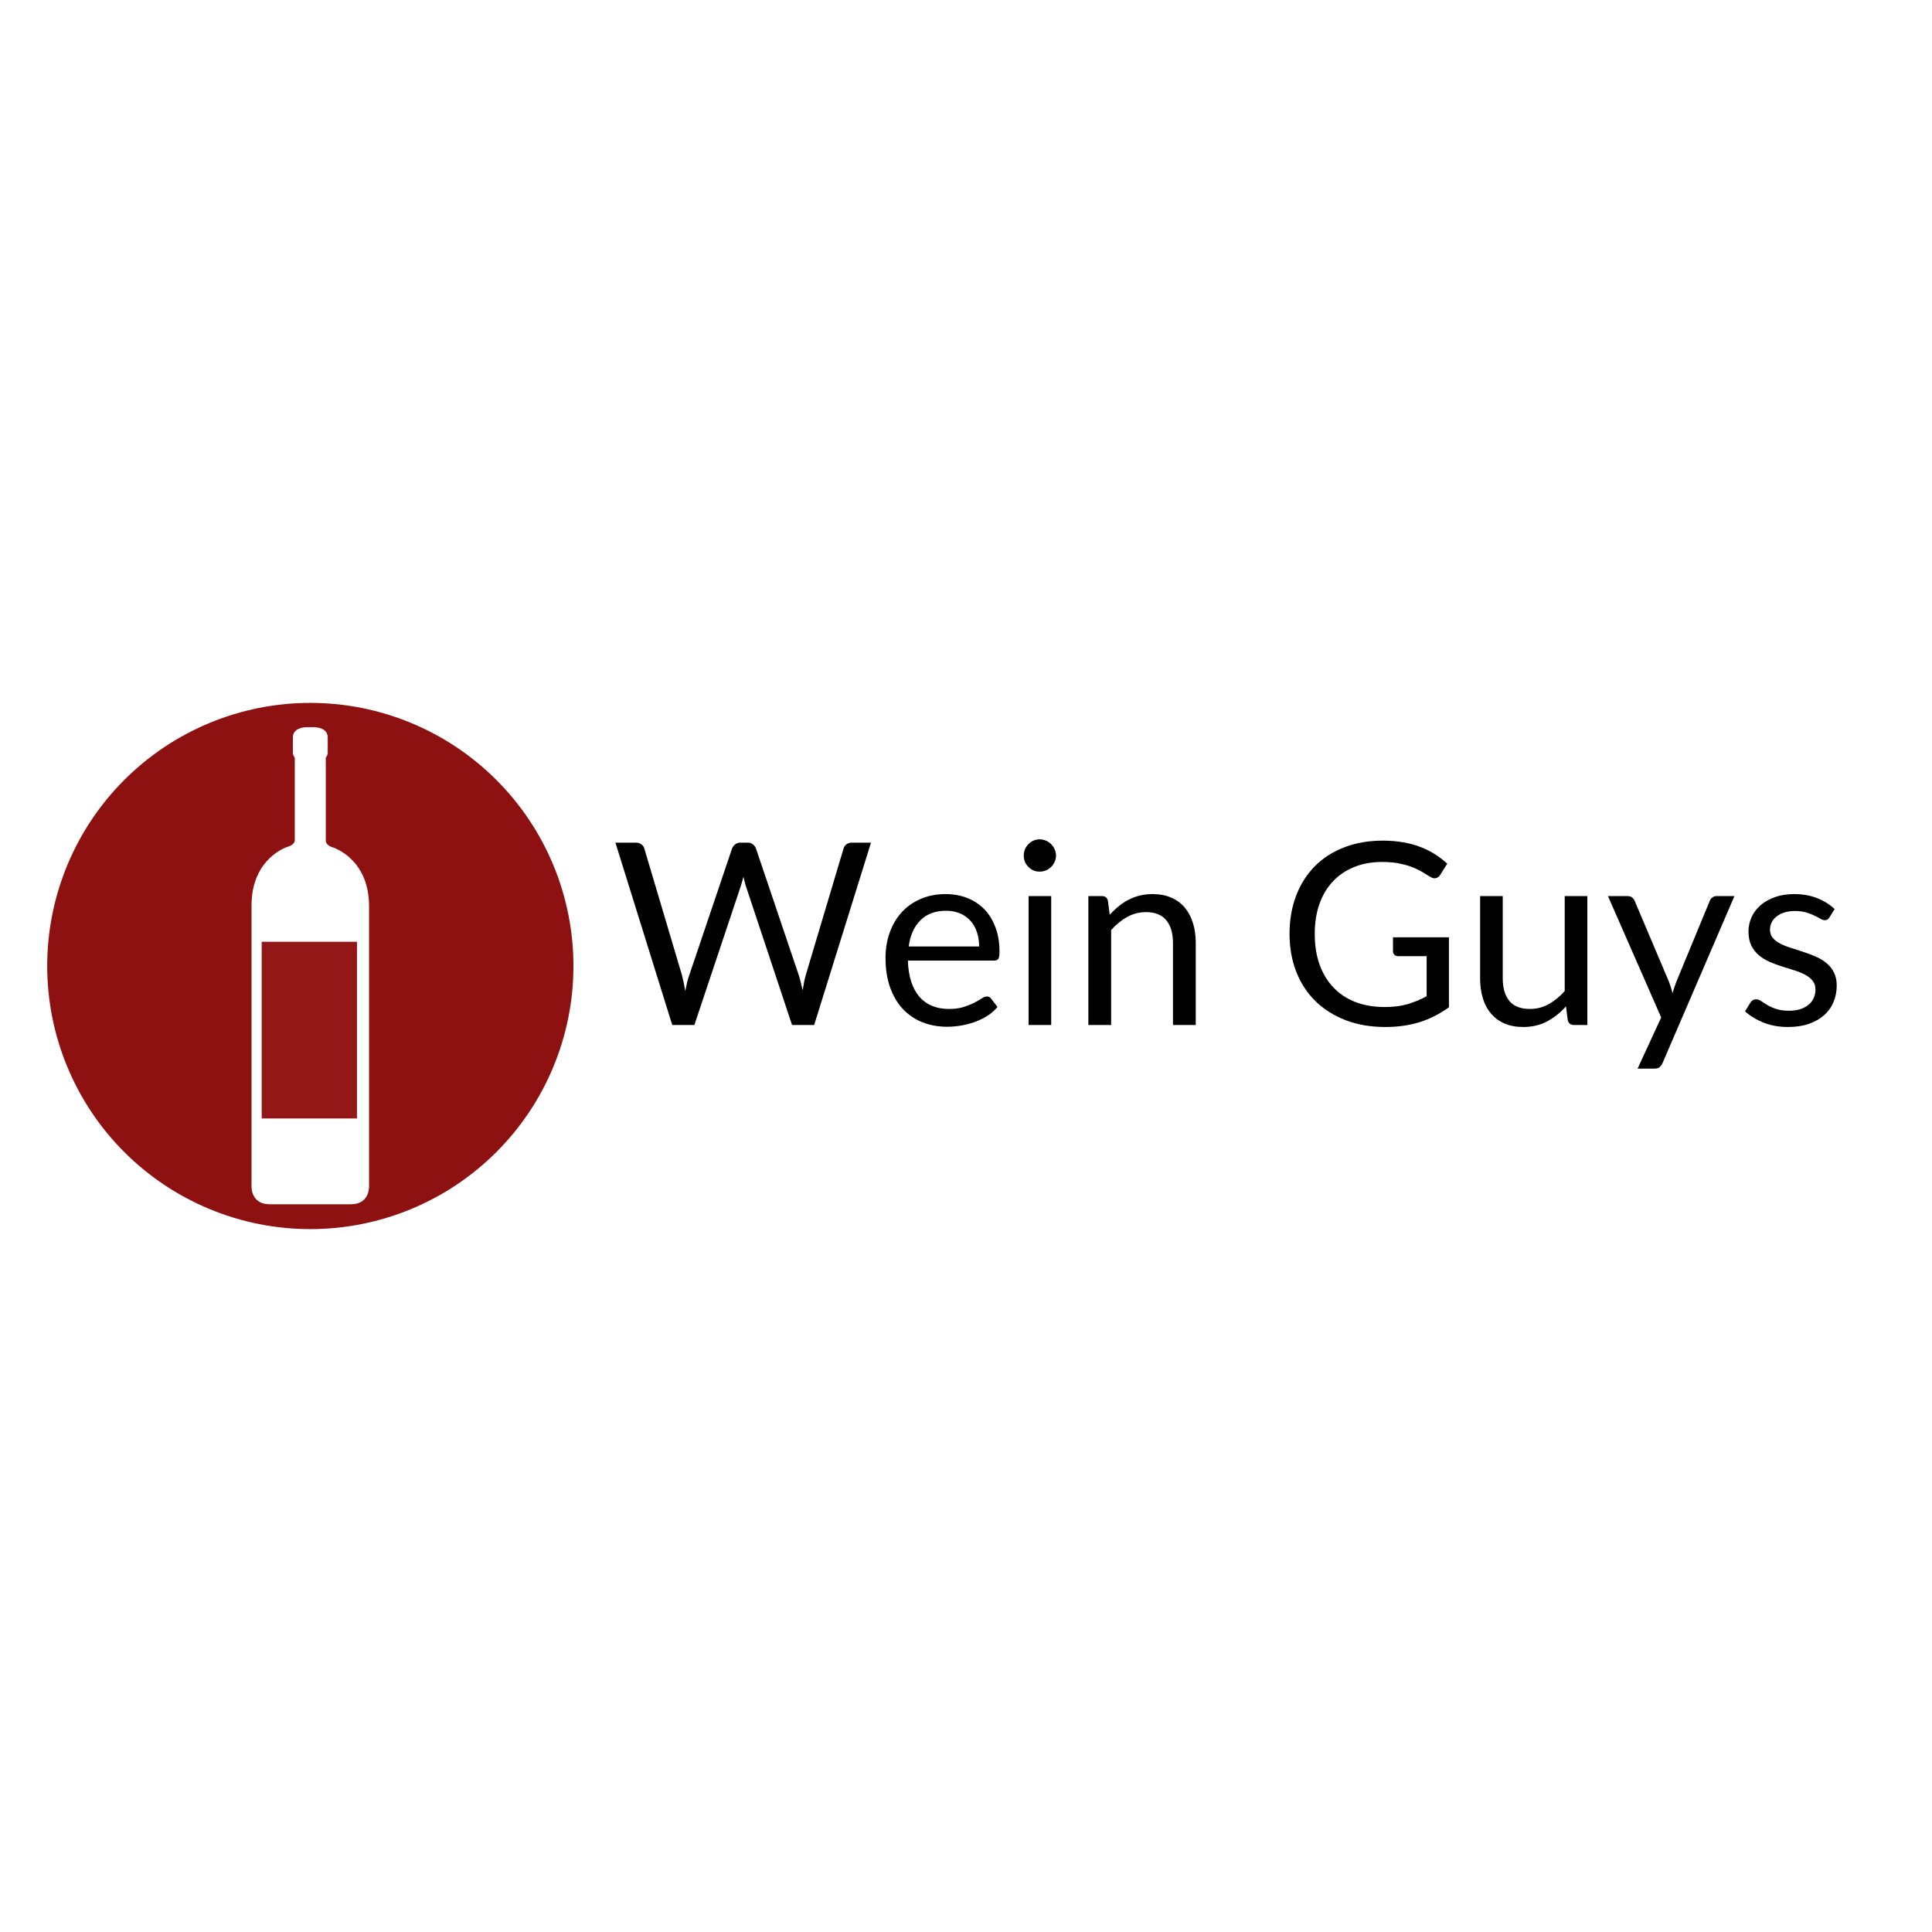
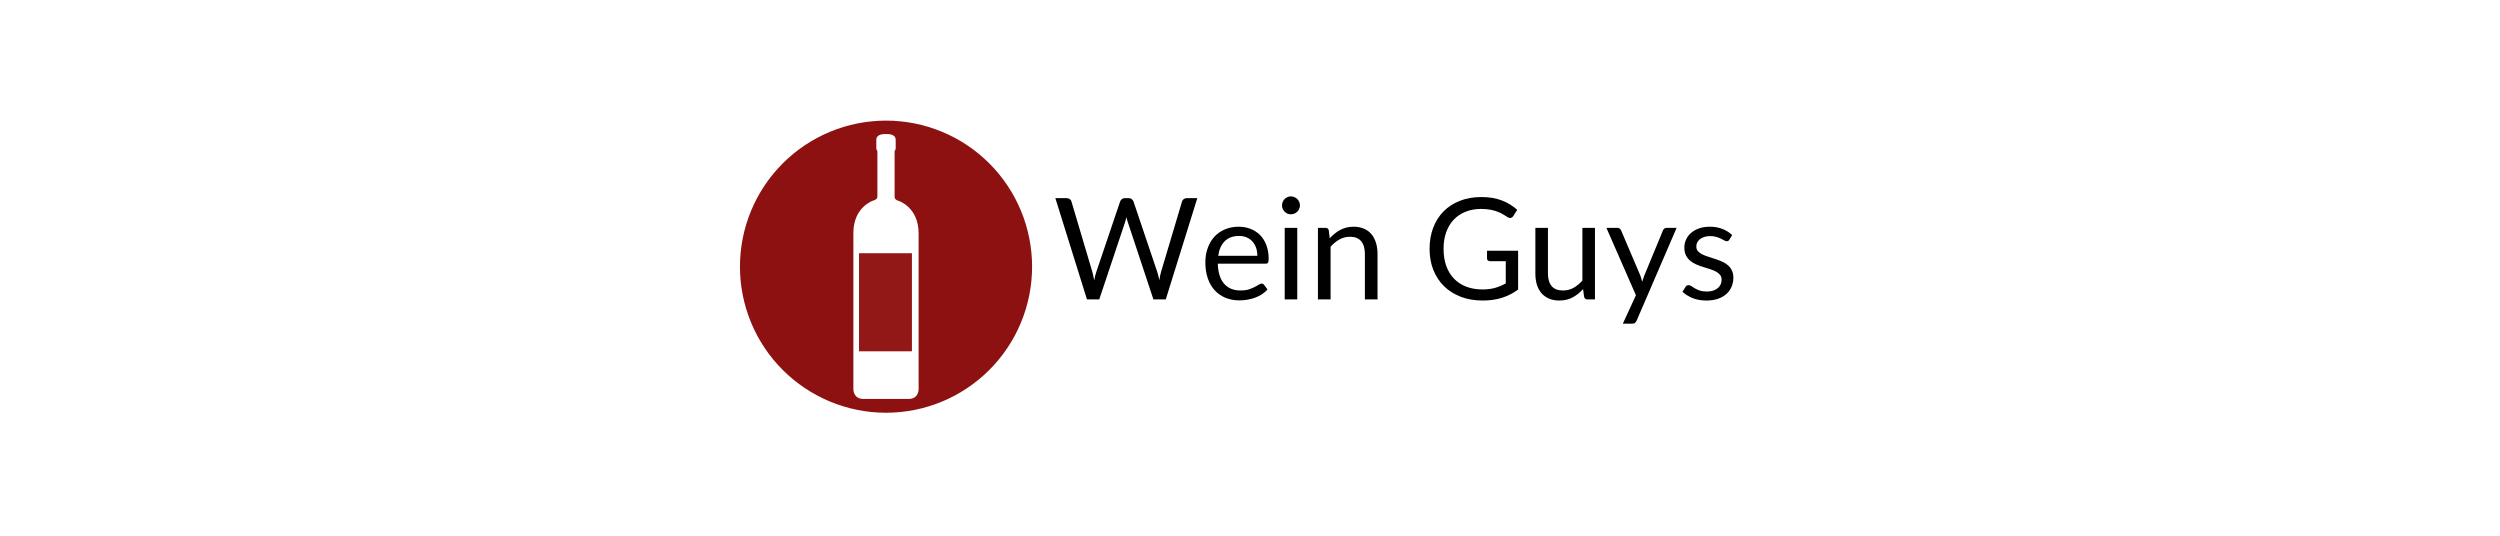
- <svg xmlns="http://www.w3.org/2000/svg" xmlns:xlink="http://www.w3.org/1999/xlink" width="375pt" height="375pt" viewBox="0 0 375 375" version="1.2">
+ <svg xmlns="http://www.w3.org/2000/svg" xmlns:xlink="http://www.w3.org/1999/xlink" width="525pt" height="112.5pt" viewBox="0 0 525 112.5" version="1.2">
  <defs>
    <g>
      <symbol overflow="visible" id="glyph0-0">
-         <path style="stroke:none;" d="M 6.172 -28.172 C 6.586 -28.535 7.031 -28.875 7.5 -29.188 C 7.969 -29.5 8.477 -29.773 9.031 -30.016 C 9.594 -30.254 10.195 -30.441 10.844 -30.578 C 11.5 -30.723 12.207 -30.797 12.969 -30.797 C 14 -30.797 14.938 -30.648 15.781 -30.359 C 16.633 -30.078 17.363 -29.672 17.969 -29.141 C 18.57 -28.609 19.039 -27.969 19.375 -27.219 C 19.707 -26.477 19.875 -25.645 19.875 -24.719 C 19.875 -23.812 19.75 -23.031 19.5 -22.375 C 19.258 -21.719 18.953 -21.145 18.578 -20.656 C 18.211 -20.164 17.805 -19.742 17.359 -19.391 C 16.91 -19.047 16.488 -18.711 16.094 -18.391 C 15.707 -18.078 15.367 -17.77 15.078 -17.469 C 14.785 -17.164 14.609 -16.828 14.547 -16.453 L 14.125 -13.859 L 11.109 -13.859 L 10.812 -16.75 C 10.75 -17.301 10.82 -17.785 11.031 -18.203 C 11.25 -18.629 11.539 -19.02 11.906 -19.375 C 12.281 -19.727 12.691 -20.066 13.141 -20.391 C 13.598 -20.723 14.023 -21.078 14.422 -21.453 C 14.816 -21.836 15.145 -22.266 15.406 -22.734 C 15.676 -23.211 15.812 -23.785 15.812 -24.453 C 15.812 -25.285 15.508 -25.945 14.906 -26.438 C 14.301 -26.938 13.531 -27.188 12.594 -27.188 C 11.914 -27.188 11.348 -27.113 10.891 -26.969 C 10.43 -26.82 10.035 -26.656 9.703 -26.469 C 9.379 -26.289 9.098 -26.125 8.859 -25.969 C 8.629 -25.82 8.426 -25.75 8.25 -25.75 C 7.832 -25.75 7.523 -25.93 7.328 -26.297 Z M 9.781 -7.219 C 9.781 -7.988 10.035 -8.633 10.547 -9.156 C 11.055 -9.688 11.707 -9.953 12.5 -9.953 C 12.863 -9.953 13.207 -9.879 13.531 -9.734 C 13.863 -9.598 14.148 -9.406 14.391 -9.156 C 14.629 -8.914 14.816 -8.625 14.953 -8.281 C 15.086 -7.945 15.156 -7.594 15.156 -7.219 C 15.156 -6.832 15.086 -6.473 14.953 -6.141 C 14.816 -5.816 14.629 -5.531 14.391 -5.281 C 14.148 -5.039 13.863 -4.848 13.531 -4.703 C 13.207 -4.566 12.863 -4.5 12.5 -4.5 C 11.707 -4.5 11.055 -4.754 10.547 -5.266 C 10.035 -5.785 9.781 -6.438 9.781 -7.219 Z M 1.109 -35.391 L 25.172 -35.391 L 25.172 0 L 1.109 0 Z M 2.344 -1.328 L 23.75 -1.328 L 23.75 -34.031 L 2.344 -34.031 Z M 2.344 -1.328 " />
+         <path style="stroke:none;" d="M 3.703 -16.922 C 3.953 -17.141 4.219 -17.344 4.5 -17.531 C 4.781 -17.719 5.086 -17.883 5.422 -18.031 C 5.766 -18.176 6.129 -18.289 6.516 -18.375 C 6.91 -18.457 7.332 -18.5 7.781 -18.5 C 8.406 -18.5 8.973 -18.41 9.484 -18.234 C 9.992 -18.066 10.426 -17.82 10.781 -17.5 C 11.145 -17.188 11.426 -16.805 11.625 -16.359 C 11.832 -15.91 11.938 -15.406 11.938 -14.844 C 11.938 -14.301 11.863 -13.832 11.719 -13.438 C 11.57 -13.039 11.383 -12.695 11.156 -12.406 C 10.938 -12.113 10.691 -11.859 10.422 -11.641 C 10.16 -11.43 9.91 -11.234 9.672 -11.047 C 9.43 -10.859 9.223 -10.672 9.047 -10.484 C 8.879 -10.305 8.773 -10.102 8.734 -9.875 L 8.484 -8.328 L 6.672 -8.328 L 6.5 -10.062 C 6.457 -10.395 6.5 -10.688 6.625 -10.938 C 6.758 -11.188 6.938 -11.414 7.156 -11.625 C 7.375 -11.844 7.617 -12.051 7.891 -12.25 C 8.172 -12.445 8.426 -12.66 8.656 -12.891 C 8.895 -13.117 9.094 -13.375 9.25 -13.656 C 9.414 -13.945 9.5 -14.289 9.5 -14.688 C 9.5 -15.188 9.316 -15.582 8.953 -15.875 C 8.586 -16.176 8.125 -16.328 7.562 -16.328 C 7.156 -16.328 6.812 -16.281 6.531 -16.188 C 6.258 -16.102 6.023 -16.004 5.828 -15.891 C 5.629 -15.785 5.461 -15.688 5.328 -15.594 C 5.191 -15.508 5.066 -15.469 4.953 -15.469 C 4.703 -15.469 4.52 -15.578 4.406 -15.797 Z M 5.875 -4.328 C 5.875 -4.797 6.023 -5.188 6.328 -5.5 C 6.641 -5.82 7.031 -5.984 7.5 -5.984 C 7.719 -5.984 7.926 -5.941 8.125 -5.859 C 8.32 -5.773 8.492 -5.656 8.641 -5.5 C 8.785 -5.352 8.898 -5.176 8.984 -4.969 C 9.066 -4.77 9.109 -4.555 9.109 -4.328 C 9.109 -4.098 9.066 -3.883 8.984 -3.688 C 8.898 -3.488 8.785 -3.316 8.641 -3.172 C 8.492 -3.023 8.32 -2.91 8.125 -2.828 C 7.926 -2.742 7.719 -2.703 7.5 -2.703 C 7.031 -2.703 6.641 -2.859 6.328 -3.172 C 6.023 -3.484 5.875 -3.867 5.875 -4.328 Z M 0.672 -21.266 L 15.125 -21.266 L 15.125 0 L 0.672 0 Z M 1.406 -0.797 L 14.266 -0.797 L 14.266 -20.438 L 1.406 -20.438 Z M 1.406 -0.797 " />
      </symbol>
      <symbol overflow="visible" id="glyph0-1">
-         <path style="stroke:none;" d="M 50.375 -35.391 L 39.344 0 L 35.047 0 L 26.078 -26.984 C 25.992 -27.254 25.914 -27.535 25.844 -27.828 C 25.77 -28.129 25.691 -28.441 25.609 -28.766 C 25.523 -28.441 25.441 -28.129 25.359 -27.828 C 25.273 -27.535 25.191 -27.254 25.109 -26.984 L 16.094 0 L 11.797 0 L 0.766 -35.391 L 4.734 -35.391 C 5.172 -35.391 5.531 -35.281 5.812 -35.062 C 6.102 -34.852 6.289 -34.582 6.375 -34.25 L 13.688 -9.656 C 13.801 -9.207 13.91 -8.727 14.016 -8.219 C 14.117 -7.707 14.223 -7.164 14.328 -6.594 C 14.441 -7.164 14.555 -7.711 14.672 -8.234 C 14.797 -8.754 14.938 -9.227 15.094 -9.656 L 23.406 -34.25 C 23.508 -34.531 23.703 -34.789 23.984 -35.031 C 24.273 -35.27 24.629 -35.391 25.047 -35.391 L 26.422 -35.391 C 26.848 -35.391 27.191 -35.281 27.453 -35.062 C 27.723 -34.852 27.922 -34.582 28.047 -34.25 L 36.359 -9.656 C 36.504 -9.227 36.633 -8.766 36.75 -8.266 C 36.875 -7.773 36.992 -7.258 37.109 -6.719 C 37.191 -7.258 37.281 -7.773 37.375 -8.266 C 37.477 -8.766 37.586 -9.227 37.703 -9.656 L 45.047 -34.25 C 45.129 -34.551 45.312 -34.816 45.594 -35.047 C 45.883 -35.273 46.238 -35.391 46.656 -35.391 Z M 50.375 -35.391 " />
+         <path style="stroke:none;" d="M 30.266 -21.266 L 23.641 0 L 21.047 0 L 15.672 -16.219 C 15.617 -16.375 15.566 -16.539 15.516 -16.719 C 15.473 -16.895 15.43 -17.082 15.391 -17.281 C 15.336 -17.082 15.285 -16.895 15.234 -16.719 C 15.18 -16.539 15.133 -16.375 15.094 -16.219 L 9.672 0 L 7.094 0 L 0.453 -21.266 L 2.844 -21.266 C 3.102 -21.266 3.316 -21.195 3.484 -21.062 C 3.66 -20.938 3.773 -20.773 3.828 -20.578 L 8.219 -5.797 C 8.289 -5.535 8.359 -5.25 8.422 -4.938 C 8.484 -4.633 8.547 -4.312 8.609 -3.969 C 8.672 -4.312 8.738 -4.641 8.812 -4.953 C 8.895 -5.266 8.977 -5.547 9.062 -5.797 L 14.062 -20.578 C 14.125 -20.742 14.238 -20.898 14.406 -21.047 C 14.582 -21.191 14.797 -21.266 15.047 -21.266 L 15.875 -21.266 C 16.133 -21.266 16.344 -21.195 16.5 -21.062 C 16.656 -20.938 16.773 -20.773 16.859 -20.578 L 21.844 -5.797 C 21.926 -5.547 22.004 -5.27 22.078 -4.969 C 22.148 -4.676 22.223 -4.363 22.297 -4.031 C 22.348 -4.363 22.398 -4.676 22.453 -4.969 C 22.516 -5.27 22.582 -5.547 22.656 -5.797 L 27.062 -20.578 C 27.113 -20.754 27.223 -20.91 27.391 -21.047 C 27.566 -21.191 27.781 -21.266 28.031 -21.266 Z M 30.266 -21.266 " />
      </symbol>
      <symbol overflow="visible" id="glyph0-2">
-         <path style="stroke:none;" d="M 20.219 -15.234 C 20.219 -16.254 20.07 -17.188 19.781 -18.031 C 19.5 -18.883 19.082 -19.617 18.531 -20.234 C 17.977 -20.848 17.305 -21.32 16.516 -21.656 C 15.723 -22 14.828 -22.172 13.828 -22.172 C 11.723 -22.172 10.055 -21.555 8.828 -20.328 C 7.598 -19.109 6.836 -17.41 6.547 -15.234 Z M 23.781 -3.5 C 23.238 -2.844 22.586 -2.27 21.828 -1.781 C 21.066 -1.301 20.254 -0.906 19.391 -0.594 C 18.535 -0.281 17.645 -0.047 16.719 0.109 C 15.789 0.266 14.879 0.344 13.984 0.344 C 12.254 0.344 10.66 0.051 9.203 -0.531 C 7.742 -1.113 6.484 -1.969 5.422 -3.094 C 4.359 -4.227 3.531 -5.625 2.938 -7.281 C 2.344 -8.945 2.047 -10.859 2.047 -13.016 C 2.047 -14.754 2.312 -16.379 2.844 -17.891 C 3.383 -19.41 4.156 -20.727 5.156 -21.844 C 6.164 -22.957 7.395 -23.828 8.844 -24.453 C 10.289 -25.086 11.922 -25.406 13.734 -25.406 C 15.234 -25.406 16.617 -25.156 17.891 -24.656 C 19.172 -24.156 20.273 -23.43 21.203 -22.484 C 22.129 -21.535 22.852 -20.363 23.375 -18.969 C 23.906 -17.582 24.172 -16 24.172 -14.219 C 24.172 -13.531 24.098 -13.07 23.953 -12.844 C 23.805 -12.613 23.523 -12.5 23.109 -12.5 L 6.391 -12.5 C 6.441 -10.914 6.66 -9.539 7.047 -8.375 C 7.43 -7.207 7.969 -6.227 8.656 -5.438 C 9.352 -4.656 10.176 -4.07 11.125 -3.688 C 12.082 -3.301 13.156 -3.109 14.344 -3.109 C 15.445 -3.109 16.395 -3.234 17.188 -3.484 C 17.988 -3.742 18.676 -4.02 19.25 -4.312 C 19.832 -4.613 20.316 -4.891 20.703 -5.141 C 21.086 -5.398 21.422 -5.531 21.703 -5.531 C 22.066 -5.531 22.348 -5.391 22.547 -5.109 Z M 23.781 -3.5 " />
+         <path style="stroke:none;" d="M 12.156 -9.156 C 12.156 -9.77 12.066 -10.332 11.891 -10.844 C 11.711 -11.352 11.457 -11.789 11.125 -12.156 C 10.801 -12.531 10.398 -12.816 9.922 -13.016 C 9.453 -13.223 8.914 -13.328 8.312 -13.328 C 7.039 -13.328 6.035 -12.957 5.297 -12.219 C 4.566 -11.477 4.113 -10.457 3.938 -9.156 Z M 14.281 -2.109 C 13.957 -1.711 13.566 -1.367 13.109 -1.078 C 12.66 -0.785 12.176 -0.547 11.656 -0.359 C 11.133 -0.172 10.598 -0.031 10.047 0.062 C 9.492 0.156 8.941 0.203 8.391 0.203 C 7.359 0.203 6.406 0.031 5.531 -0.312 C 4.656 -0.664 3.895 -1.18 3.25 -1.859 C 2.613 -2.535 2.117 -3.375 1.766 -4.375 C 1.41 -5.375 1.234 -6.52 1.234 -7.812 C 1.234 -8.863 1.395 -9.844 1.719 -10.75 C 2.039 -11.664 2.5 -12.457 3.094 -13.125 C 3.695 -13.789 4.43 -14.312 5.297 -14.688 C 6.172 -15.07 7.156 -15.266 8.25 -15.266 C 9.145 -15.266 9.973 -15.113 10.734 -14.812 C 11.504 -14.508 12.172 -14.07 12.734 -13.5 C 13.297 -12.938 13.734 -12.234 14.047 -11.391 C 14.367 -10.555 14.531 -9.609 14.531 -8.547 C 14.531 -8.129 14.484 -7.848 14.391 -7.703 C 14.297 -7.566 14.129 -7.5 13.891 -7.5 L 3.844 -7.5 C 3.875 -6.551 4.004 -5.723 4.234 -5.016 C 4.461 -4.316 4.785 -3.734 5.203 -3.266 C 5.617 -2.797 6.113 -2.445 6.688 -2.219 C 7.258 -1.988 7.906 -1.875 8.625 -1.875 C 9.281 -1.875 9.848 -1.945 10.328 -2.094 C 10.805 -2.25 11.219 -2.414 11.562 -2.594 C 11.914 -2.77 12.207 -2.938 12.438 -3.094 C 12.664 -3.25 12.867 -3.328 13.047 -3.328 C 13.254 -3.328 13.422 -3.242 13.547 -3.078 Z M 14.281 -2.109 " />
      </symbol>
      <symbol overflow="visible" id="glyph0-3">
-         <path style="stroke:none;" d="M 8.125 -25.016 L 8.125 0 L 3.734 0 L 3.734 -25.016 Z M 9.062 -32.875 C 9.062 -32.445 8.973 -32.047 8.797 -31.672 C 8.629 -31.297 8.398 -30.961 8.109 -30.672 C 7.828 -30.391 7.488 -30.164 7.094 -30 C 6.707 -29.844 6.301 -29.766 5.875 -29.766 C 5.445 -29.766 5.047 -29.844 4.672 -30 C 4.305 -30.164 3.984 -30.391 3.703 -30.672 C 3.422 -30.961 3.195 -31.297 3.031 -31.672 C 2.875 -32.047 2.797 -32.445 2.797 -32.875 C 2.797 -33.301 2.875 -33.707 3.031 -34.094 C 3.195 -34.477 3.422 -34.812 3.703 -35.094 C 3.984 -35.383 4.305 -35.613 4.672 -35.781 C 5.047 -35.945 5.445 -36.031 5.875 -36.031 C 6.301 -36.031 6.707 -35.945 7.094 -35.781 C 7.488 -35.613 7.828 -35.383 8.109 -35.094 C 8.398 -34.812 8.629 -34.477 8.797 -34.094 C 8.973 -33.707 9.062 -33.301 9.062 -32.875 Z M 9.062 -32.875 " />
+         <path style="stroke:none;" d="M 4.875 -15.031 L 4.875 0 L 2.234 0 L 2.234 -15.031 Z M 5.438 -19.75 C 5.438 -19.488 5.383 -19.242 5.281 -19.016 C 5.188 -18.797 5.051 -18.598 4.875 -18.422 C 4.695 -18.254 4.492 -18.117 4.266 -18.016 C 4.035 -17.922 3.789 -17.875 3.531 -17.875 C 3.27 -17.875 3.031 -17.922 2.812 -18.016 C 2.594 -18.117 2.395 -18.254 2.219 -18.422 C 2.051 -18.598 1.914 -18.797 1.812 -19.016 C 1.719 -19.242 1.672 -19.488 1.672 -19.75 C 1.672 -20 1.719 -20.238 1.812 -20.469 C 1.914 -20.707 2.051 -20.91 2.219 -21.078 C 2.395 -21.254 2.594 -21.391 2.812 -21.484 C 3.031 -21.586 3.27 -21.641 3.531 -21.641 C 3.789 -21.641 4.035 -21.586 4.266 -21.484 C 4.492 -21.391 4.695 -21.254 4.875 -21.078 C 5.051 -20.91 5.188 -20.707 5.281 -20.469 C 5.383 -20.238 5.438 -20 5.438 -19.75 Z M 5.438 -19.75 " />
      </symbol>
      <symbol overflow="visible" id="glyph0-4">
-         <path style="stroke:none;" d="M 7.625 -21.391 C 8.176 -21.992 8.754 -22.539 9.359 -23.031 C 9.961 -23.531 10.609 -23.957 11.297 -24.312 C 11.984 -24.664 12.707 -24.938 13.469 -25.125 C 14.238 -25.312 15.066 -25.406 15.953 -25.406 C 17.316 -25.406 18.52 -25.176 19.562 -24.719 C 20.613 -24.27 21.488 -23.629 22.188 -22.797 C 22.883 -21.973 23.414 -20.973 23.781 -19.797 C 24.145 -18.629 24.328 -17.336 24.328 -15.922 L 24.328 0 L 19.906 0 L 19.906 -15.922 C 19.906 -17.816 19.473 -19.285 18.609 -20.328 C 17.742 -21.379 16.43 -21.906 14.672 -21.906 C 13.367 -21.906 12.148 -21.594 11.016 -20.969 C 9.891 -20.344 8.852 -19.492 7.906 -18.422 L 7.906 0 L 3.484 0 L 3.484 -25.016 L 6.125 -25.016 C 6.75 -25.016 7.133 -24.711 7.281 -24.109 Z M 7.625 -21.391 " />
+         <path style="stroke:none;" d="M 4.578 -12.844 C 4.91 -13.207 5.258 -13.535 5.625 -13.828 C 5.988 -14.129 6.375 -14.383 6.781 -14.594 C 7.195 -14.812 7.633 -14.977 8.094 -15.094 C 8.551 -15.207 9.047 -15.266 9.578 -15.266 C 10.398 -15.266 11.125 -15.129 11.75 -14.859 C 12.383 -14.586 12.91 -14.203 13.328 -13.703 C 13.742 -13.203 14.062 -12.598 14.281 -11.891 C 14.5 -11.191 14.609 -10.414 14.609 -9.562 L 14.609 0 L 11.953 0 L 11.953 -9.562 C 11.953 -10.707 11.691 -11.594 11.172 -12.219 C 10.66 -12.844 9.875 -13.156 8.812 -13.156 C 8.031 -13.156 7.301 -12.969 6.625 -12.594 C 5.945 -12.219 5.32 -11.707 4.75 -11.062 L 4.75 0 L 2.094 0 L 2.094 -15.031 L 3.672 -15.031 C 4.055 -15.031 4.289 -14.848 4.375 -14.484 Z M 4.578 -12.844 " />
      </symbol>
      <symbol overflow="visible" id="glyph0-5">
        <path style="stroke:none;" d="" />
      </symbol>
      <symbol overflow="visible" id="glyph0-6">
-         <path style="stroke:none;" d="M 33.266 -17.016 L 33.266 -3.438 C 31.484 -2.145 29.582 -1.18 27.562 -0.547 C 25.551 0.078 23.344 0.391 20.938 0.391 C 18.094 0.391 15.523 -0.047 13.234 -0.922 C 10.941 -1.805 8.984 -3.039 7.359 -4.625 C 5.742 -6.219 4.5 -8.125 3.625 -10.344 C 2.758 -12.57 2.328 -15.02 2.328 -17.688 C 2.328 -20.383 2.75 -22.844 3.594 -25.062 C 4.438 -27.289 5.641 -29.195 7.203 -30.781 C 8.773 -32.375 10.68 -33.602 12.922 -34.469 C 15.16 -35.344 17.66 -35.781 20.422 -35.781 C 21.816 -35.781 23.113 -35.676 24.312 -35.469 C 25.52 -35.27 26.633 -34.973 27.656 -34.578 C 28.676 -34.191 29.625 -33.723 30.5 -33.172 C 31.375 -32.617 32.188 -32 32.938 -31.312 L 31.578 -29.141 C 31.367 -28.805 31.094 -28.594 30.75 -28.5 C 30.414 -28.414 30.047 -28.5 29.641 -28.75 C 29.242 -28.977 28.789 -29.254 28.281 -29.578 C 27.77 -29.91 27.145 -30.227 26.406 -30.531 C 25.676 -30.844 24.812 -31.102 23.812 -31.312 C 22.82 -31.531 21.645 -31.641 20.281 -31.641 C 18.281 -31.641 16.473 -31.312 14.859 -30.656 C 13.254 -30.008 11.879 -29.078 10.734 -27.859 C 9.598 -26.648 8.727 -25.188 8.125 -23.469 C 7.52 -21.75 7.219 -19.82 7.219 -17.688 C 7.219 -15.457 7.531 -13.469 8.156 -11.719 C 8.789 -9.969 9.695 -8.477 10.875 -7.25 C 12.051 -6.02 13.477 -5.082 15.156 -4.438 C 16.844 -3.801 18.727 -3.484 20.812 -3.484 C 22.457 -3.484 23.914 -3.664 25.188 -4.031 C 26.469 -4.406 27.719 -4.922 28.938 -5.578 L 28.938 -13.359 L 23.438 -13.359 C 23.125 -13.359 22.875 -13.445 22.688 -13.625 C 22.5 -13.812 22.406 -14.035 22.406 -14.297 L 22.406 -17.016 Z M 33.266 -17.016 " />
+         <path style="stroke:none;" d="M 19.984 -10.219 L 19.984 -2.062 C 18.91 -1.289 17.77 -0.711 16.562 -0.328 C 15.352 0.047 14.023 0.234 12.578 0.234 C 10.867 0.234 9.328 -0.023 7.953 -0.547 C 6.578 -1.078 5.398 -1.82 4.422 -2.781 C 3.453 -3.738 2.703 -4.883 2.172 -6.219 C 1.648 -7.551 1.391 -9.02 1.391 -10.625 C 1.391 -12.25 1.645 -13.727 2.156 -15.062 C 2.664 -16.395 3.391 -17.535 4.328 -18.484 C 5.266 -19.441 6.406 -20.18 7.75 -20.703 C 9.102 -21.234 10.609 -21.5 12.266 -21.5 C 13.109 -21.5 13.891 -21.438 14.609 -21.312 C 15.336 -21.188 16.004 -21.004 16.609 -20.766 C 17.223 -20.535 17.789 -20.254 18.312 -19.922 C 18.844 -19.598 19.336 -19.227 19.797 -18.812 L 18.969 -17.5 C 18.844 -17.301 18.676 -17.176 18.469 -17.125 C 18.27 -17.07 18.047 -17.117 17.797 -17.266 C 17.566 -17.41 17.297 -17.578 16.984 -17.766 C 16.68 -17.961 16.305 -18.156 15.859 -18.344 C 15.422 -18.531 14.898 -18.688 14.297 -18.812 C 13.703 -18.938 13 -19 12.188 -19 C 10.988 -19 9.906 -18.801 8.938 -18.406 C 7.969 -18.02 7.141 -17.461 6.453 -16.734 C 5.773 -16.016 5.25 -15.133 4.875 -14.094 C 4.508 -13.062 4.328 -11.906 4.328 -10.625 C 4.328 -9.289 4.516 -8.094 4.891 -7.031 C 5.273 -5.977 5.82 -5.082 6.531 -4.344 C 7.238 -3.613 8.098 -3.055 9.109 -2.672 C 10.117 -2.285 11.25 -2.094 12.5 -2.094 C 13.488 -2.094 14.367 -2.203 15.141 -2.422 C 15.91 -2.648 16.66 -2.961 17.391 -3.359 L 17.391 -8.031 L 14.078 -8.031 C 13.891 -8.031 13.738 -8.082 13.625 -8.188 C 13.508 -8.301 13.453 -8.438 13.453 -8.594 L 13.453 -10.219 Z M 19.984 -10.219 " />
      </symbol>
      <symbol overflow="visible" id="glyph0-7">
-         <path style="stroke:none;" d="M 24.047 -25.016 L 24.047 0 L 21.438 0 C 20.812 0 20.414 -0.301 20.25 -0.906 L 19.906 -3.609 C 18.82 -2.398 17.602 -1.43 16.25 -0.703 C 14.895 0.023 13.348 0.391 11.609 0.391 C 10.242 0.391 9.035 0.164 7.984 -0.281 C 6.941 -0.738 6.066 -1.379 5.359 -2.203 C 4.648 -3.023 4.117 -4.02 3.766 -5.188 C 3.41 -6.352 3.234 -7.645 3.234 -9.062 L 3.234 -25.016 L 7.625 -25.016 L 7.625 -9.062 C 7.625 -7.164 8.055 -5.695 8.922 -4.656 C 9.785 -3.625 11.109 -3.109 12.891 -3.109 C 14.191 -3.109 15.406 -3.414 16.531 -4.031 C 17.656 -4.656 18.695 -5.508 19.656 -6.594 L 19.656 -25.016 Z M 24.047 -25.016 " />
+         <path style="stroke:none;" d="M 14.453 -15.031 L 14.453 0 L 12.875 0 C 12.5 0 12.266 -0.18 12.172 -0.547 L 11.953 -2.172 C 11.305 -1.441 10.578 -0.859 9.766 -0.422 C 8.953 0.016 8.02 0.234 6.969 0.234 C 6.145 0.234 5.422 0.098 4.797 -0.172 C 4.172 -0.441 3.645 -0.82 3.219 -1.312 C 2.789 -1.812 2.469 -2.41 2.25 -3.109 C 2.039 -3.816 1.938 -4.594 1.938 -5.438 L 1.938 -15.031 L 4.578 -15.031 L 4.578 -5.438 C 4.578 -4.301 4.836 -3.422 5.359 -2.797 C 5.879 -2.18 6.676 -1.875 7.75 -1.875 C 8.531 -1.875 9.258 -2.055 9.938 -2.422 C 10.613 -2.797 11.238 -3.312 11.812 -3.969 L 11.812 -15.031 Z M 14.453 -15.031 " />
      </symbol>
      <symbol overflow="visible" id="glyph0-8">
-         <path style="stroke:none;" d="M 25.062 -25.016 L 11.109 7.391 C 10.961 7.711 10.773 7.973 10.547 8.172 C 10.328 8.367 9.988 8.469 9.531 8.469 L 6.266 8.469 L 10.844 -1.453 L 0.516 -25.016 L 4.328 -25.016 C 4.703 -25.016 5 -24.922 5.219 -24.734 C 5.445 -24.547 5.602 -24.336 5.688 -24.109 L 12.375 -8.344 C 12.633 -7.656 12.859 -6.93 13.047 -6.172 C 13.273 -6.941 13.52 -7.676 13.781 -8.375 L 20.281 -24.109 C 20.375 -24.367 20.539 -24.582 20.781 -24.75 C 21.02 -24.926 21.285 -25.016 21.578 -25.016 Z M 25.062 -25.016 " />
+         <path style="stroke:none;" d="M 15.062 -15.031 L 6.672 4.438 C 6.586 4.633 6.477 4.789 6.344 4.906 C 6.207 5.031 6.004 5.094 5.734 5.094 L 3.766 5.094 L 6.516 -0.875 L 0.312 -15.031 L 2.594 -15.031 C 2.82 -15.031 3.004 -14.973 3.141 -14.859 C 3.273 -14.742 3.363 -14.617 3.406 -14.484 L 7.438 -5.016 C 7.594 -4.598 7.723 -4.16 7.828 -3.703 C 7.973 -4.172 8.125 -4.613 8.281 -5.031 L 12.188 -14.484 C 12.238 -14.641 12.336 -14.77 12.484 -14.875 C 12.629 -14.977 12.789 -15.031 12.969 -15.031 Z M 15.062 -15.031 " />
      </symbol>
      <symbol overflow="visible" id="glyph0-9">
-         <path style="stroke:none;" d="M 18.047 -20.891 C 17.848 -20.523 17.547 -20.344 17.141 -20.344 C 16.891 -20.344 16.609 -20.43 16.297 -20.609 C 15.984 -20.797 15.598 -21 15.141 -21.219 C 14.691 -21.445 14.156 -21.656 13.531 -21.844 C 12.906 -22.031 12.164 -22.125 11.312 -22.125 C 10.57 -22.125 9.906 -22.031 9.312 -21.844 C 8.719 -21.656 8.207 -21.395 7.781 -21.062 C 7.363 -20.738 7.047 -20.359 6.828 -19.922 C 6.609 -19.484 6.5 -19.008 6.5 -18.5 C 6.5 -17.852 6.68 -17.316 7.047 -16.891 C 7.422 -16.461 7.91 -16.094 8.516 -15.781 C 9.129 -15.469 9.82 -15.191 10.594 -14.953 C 11.363 -14.711 12.156 -14.457 12.969 -14.188 C 13.789 -13.914 14.586 -13.613 15.359 -13.281 C 16.129 -12.957 16.816 -12.547 17.422 -12.047 C 18.035 -11.555 18.523 -10.953 18.891 -10.234 C 19.266 -9.516 19.453 -8.656 19.453 -7.656 C 19.453 -6.5 19.242 -5.43 18.828 -4.453 C 18.422 -3.473 17.816 -2.625 17.016 -1.906 C 16.211 -1.195 15.223 -0.633 14.047 -0.219 C 12.879 0.188 11.531 0.391 10 0.391 C 8.258 0.391 6.68 0.109 5.266 -0.453 C 3.848 -1.023 2.645 -1.754 1.656 -2.641 L 2.688 -4.328 C 2.82 -4.535 2.977 -4.695 3.156 -4.812 C 3.344 -4.926 3.578 -4.984 3.859 -4.984 C 4.148 -4.984 4.457 -4.867 4.781 -4.641 C 5.113 -4.41 5.516 -4.156 5.984 -3.875 C 6.453 -3.594 7.023 -3.336 7.703 -3.109 C 8.379 -2.879 9.219 -2.766 10.219 -2.766 C 11.082 -2.766 11.832 -2.875 12.469 -3.094 C 13.113 -3.32 13.648 -3.625 14.078 -4 C 14.504 -4.375 14.816 -4.805 15.016 -5.297 C 15.223 -5.797 15.328 -6.328 15.328 -6.891 C 15.328 -7.578 15.141 -8.145 14.766 -8.594 C 14.398 -9.051 13.91 -9.441 13.297 -9.766 C 12.691 -10.086 12 -10.367 11.219 -10.609 C 10.438 -10.848 9.641 -11.098 8.828 -11.359 C 8.016 -11.617 7.219 -11.914 6.438 -12.25 C 5.656 -12.594 4.957 -13.02 4.344 -13.531 C 3.738 -14.039 3.25 -14.672 2.875 -15.422 C 2.508 -16.172 2.328 -17.082 2.328 -18.156 C 2.328 -19.102 2.52 -20.016 2.906 -20.891 C 3.301 -21.773 3.879 -22.551 4.641 -23.219 C 5.398 -23.883 6.332 -24.414 7.438 -24.812 C 8.539 -25.207 9.801 -25.406 11.219 -25.406 C 12.863 -25.406 14.336 -25.145 15.641 -24.625 C 16.953 -24.113 18.086 -23.406 19.047 -22.5 Z M 18.047 -20.891 " />
+         <path style="stroke:none;" d="M 10.844 -12.547 C 10.727 -12.328 10.547 -12.219 10.297 -12.219 C 10.148 -12.219 9.984 -12.27 9.797 -12.375 C 9.609 -12.488 9.375 -12.613 9.094 -12.75 C 8.82 -12.883 8.5 -13.008 8.125 -13.125 C 7.75 -13.238 7.305 -13.297 6.797 -13.297 C 6.348 -13.297 5.945 -13.238 5.594 -13.125 C 5.238 -13.008 4.93 -12.852 4.672 -12.656 C 4.422 -12.457 4.227 -12.227 4.094 -11.969 C 3.969 -11.707 3.906 -11.422 3.906 -11.109 C 3.906 -10.723 4.016 -10.398 4.234 -10.141 C 4.453 -9.891 4.742 -9.672 5.109 -9.484 C 5.484 -9.297 5.898 -9.129 6.359 -8.984 C 6.828 -8.836 7.305 -8.68 7.797 -8.516 C 8.285 -8.359 8.758 -8.18 9.219 -7.984 C 9.688 -7.785 10.102 -7.535 10.469 -7.234 C 10.832 -6.941 11.125 -6.578 11.344 -6.141 C 11.57 -5.711 11.688 -5.195 11.688 -4.594 C 11.688 -3.906 11.562 -3.266 11.312 -2.672 C 11.07 -2.086 10.707 -1.578 10.219 -1.141 C 9.738 -0.711 9.145 -0.375 8.438 -0.125 C 7.738 0.113 6.93 0.234 6.016 0.234 C 4.961 0.234 4.008 0.066 3.156 -0.266 C 2.312 -0.609 1.594 -1.051 1 -1.594 L 1.609 -2.594 C 1.691 -2.727 1.785 -2.828 1.891 -2.891 C 2.004 -2.961 2.145 -3 2.312 -3 C 2.488 -3 2.676 -2.926 2.875 -2.781 C 3.07 -2.645 3.312 -2.492 3.594 -2.328 C 3.875 -2.16 4.219 -2.004 4.625 -1.859 C 5.031 -1.723 5.535 -1.656 6.141 -1.656 C 6.648 -1.656 7.098 -1.723 7.484 -1.859 C 7.879 -1.992 8.203 -2.176 8.453 -2.406 C 8.711 -2.633 8.906 -2.895 9.031 -3.188 C 9.156 -3.488 9.219 -3.805 9.219 -4.141 C 9.219 -4.555 9.102 -4.898 8.875 -5.172 C 8.656 -5.441 8.363 -5.672 8 -5.859 C 7.633 -6.055 7.211 -6.227 6.734 -6.375 C 6.266 -6.52 5.785 -6.672 5.297 -6.828 C 4.805 -6.984 4.328 -7.16 3.859 -7.359 C 3.391 -7.566 2.973 -7.82 2.609 -8.125 C 2.242 -8.438 1.945 -8.816 1.719 -9.266 C 1.5 -9.711 1.391 -10.258 1.391 -10.906 C 1.391 -11.477 1.508 -12.031 1.75 -12.562 C 1.988 -13.094 2.332 -13.555 2.781 -13.953 C 3.238 -14.348 3.797 -14.664 4.453 -14.906 C 5.117 -15.145 5.879 -15.266 6.734 -15.266 C 7.723 -15.266 8.609 -15.109 9.391 -14.797 C 10.18 -14.484 10.863 -14.055 11.438 -13.516 Z M 10.844 -12.547 " />
      </symbol>
    </g>
    <clipPath id="clip1">
-       <path d="M 48.34 141 L 72 141 L 72 233.746 L 48.34 233.746 Z M 48.34 141 " />
+       <path d="M 179 28.008 L 193 28.008 L 193 83.777 L 179 83.777 Z M 179 28.008 " />
    </clipPath>
  </defs>
  <g id="surface1">
    <g style="fill:rgb(0%,0%,0%);fill-opacity:1;">
-       <use xlink:href="#glyph0-1" x="118.686" y="198.948" />
+       <use xlink:href="#glyph0-1" x="221.17" y="62.877" />
    </g>
    <g style="fill:rgb(0%,0%,0%);fill-opacity:1;">
-       <use xlink:href="#glyph0-2" x="169.832" y="198.948" />
+       <use xlink:href="#glyph0-2" x="251.889" y="62.877" />
    </g>
    <g style="fill:rgb(0%,0%,0%);fill-opacity:1;">
-       <use xlink:href="#glyph0-3" x="195.912" y="198.948" />
+       <use xlink:href="#glyph0-3" x="267.552" y="62.877" />
    </g>
    <g style="fill:rgb(0%,0%,0%);fill-opacity:1;">
-       <use xlink:href="#glyph0-4" x="207.766" y="198.948" />
+       <use xlink:href="#glyph0-4" x="274.672" y="62.877" />
    </g>
    <g style="fill:rgb(0%,0%,0%);fill-opacity:1;">
-       <use xlink:href="#glyph0-5" x="235.328" y="198.948" />
+       <use xlink:href="#glyph0-5" x="291.225" y="62.877" />
    </g>
    <g style="fill:rgb(0%,0%,0%);fill-opacity:1;">
-       <use xlink:href="#glyph0-6" x="247.972" y="198.948" />
+       <use xlink:href="#glyph0-6" x="298.82" y="62.877" />
    </g>
    <g style="fill:rgb(0%,0%,0%);fill-opacity:1;">
-       <use xlink:href="#glyph0-7" x="284.054" y="198.948" />
+       <use xlink:href="#glyph0-7" x="320.49" y="62.877" />
    </g>
    <g style="fill:rgb(0%,0%,0%);fill-opacity:1;">
-       <use xlink:href="#glyph0-8" x="311.591" y="198.948" />
+       <use xlink:href="#glyph0-8" x="337.029" y="62.877" />
    </g>
    <g style="fill:rgb(0%,0%,0%);fill-opacity:1;">
-       <use xlink:href="#glyph0-9" x="337.053" y="198.948" />
+       <use xlink:href="#glyph0-9" x="352.321" y="62.877" />
    </g>
-     <path style=" stroke:none;fill-rule:nonzero;fill:rgb(55.289%,6.67%,6.67%);fill-opacity:1;" d="M 60.234 136.43 C 58.562 136.43 56.895 136.512 55.227 136.676 C 53.562 136.84 51.91 137.082 50.27 137.41 C 48.629 137.734 47.008 138.141 45.41 138.629 C 43.809 139.113 42.234 139.676 40.691 140.316 C 39.145 140.957 37.633 141.672 36.16 142.461 C 34.684 143.246 33.25 144.105 31.859 145.035 C 30.469 145.965 29.129 146.961 27.836 148.02 C 26.543 149.082 25.305 150.203 24.121 151.387 C 22.938 152.57 21.816 153.809 20.754 155.102 C 19.695 156.395 18.699 157.734 17.77 159.125 C 16.84 160.516 15.98 161.949 15.195 163.426 C 14.406 164.898 13.691 166.41 13.051 167.957 C 12.41 169.5 11.848 171.074 11.363 172.676 C 10.875 174.273 10.469 175.895 10.145 177.535 C 9.816 179.176 9.574 180.828 9.41 182.492 C 9.246 184.16 9.164 185.828 9.164 187.5 C 9.164 189.172 9.246 190.84 9.41 192.504 C 9.574 194.172 9.816 195.824 10.145 197.465 C 10.469 199.105 10.875 200.723 11.363 202.324 C 11.848 203.926 12.41 205.5 13.051 207.043 C 13.691 208.59 14.406 210.102 15.195 211.574 C 15.98 213.051 16.84 214.484 17.77 215.875 C 18.699 217.266 19.695 218.605 20.754 219.898 C 21.816 221.191 22.938 222.43 24.121 223.613 C 25.305 224.797 26.543 225.918 27.836 226.98 C 29.129 228.039 30.469 229.035 31.859 229.965 C 33.25 230.895 34.684 231.754 36.16 232.539 C 37.633 233.328 39.145 234.043 40.691 234.684 C 42.234 235.324 43.809 235.887 45.41 236.371 C 47.008 236.859 48.629 237.266 50.27 237.59 C 51.91 237.918 53.562 238.16 55.227 238.324 C 56.895 238.488 58.562 238.57 60.234 238.57 C 61.906 238.57 63.574 238.488 65.238 238.324 C 66.906 238.16 68.559 237.918 70.199 237.59 C 71.84 237.266 73.457 236.859 75.059 236.371 C 76.66 235.887 78.234 235.324 79.777 234.684 C 81.324 234.043 82.836 233.328 84.309 232.539 C 85.785 231.754 87.219 230.895 88.609 229.965 C 90 229.035 91.34 228.039 92.633 226.98 C 93.926 225.918 95.164 224.797 96.348 223.613 C 97.531 222.43 98.652 221.191 99.715 219.898 C 100.773 218.605 101.77 217.266 102.699 215.875 C 103.629 214.484 104.488 213.051 105.273 211.574 C 106.062 210.102 106.777 208.59 107.418 207.043 C 108.059 205.5 108.621 203.926 109.105 202.324 C 109.594 200.723 109.996 199.105 110.324 197.465 C 110.652 195.824 110.895 194.172 111.059 192.504 C 111.223 190.84 111.305 189.172 111.305 187.5 C 111.305 185.828 111.223 184.16 111.059 182.492 C 110.895 180.828 110.652 179.176 110.324 177.535 C 109.996 175.895 109.594 174.273 109.105 172.676 C 108.621 171.074 108.059 169.5 107.418 167.957 C 106.777 166.41 106.062 164.898 105.273 163.426 C 104.488 161.949 103.629 160.516 102.699 159.125 C 101.77 157.734 100.773 156.395 99.715 155.102 C 98.652 153.809 97.531 152.57 96.348 151.387 C 95.164 150.203 93.926 149.082 92.633 148.02 C 91.34 146.961 90 145.965 88.609 145.035 C 87.219 144.105 85.785 143.246 84.309 142.461 C 82.836 141.672 81.324 140.957 79.777 140.316 C 78.234 139.676 76.66 139.113 75.059 138.629 C 73.457 138.141 71.84 137.734 70.199 137.41 C 68.559 137.082 66.906 136.84 65.238 136.676 C 63.574 136.512 61.906 136.43 60.234 136.43 Z M 60.234 136.43 " />
+     <path style=" stroke:none;fill-rule:nonzero;fill:rgb(55.289%,6.67%,6.67%);fill-opacity:1;" d="M 186.062 25.328 C 185.059 25.328 184.059 25.375 183.059 25.477 C 182.059 25.574 181.066 25.723 180.078 25.918 C 179.094 26.113 178.121 26.355 177.16 26.648 C 176.199 26.941 175.254 27.277 174.324 27.664 C 173.398 28.047 172.492 28.477 171.605 28.949 C 170.719 29.422 169.859 29.938 169.023 30.496 C 168.188 31.055 167.383 31.652 166.605 32.289 C 165.828 32.926 165.086 33.602 164.375 34.312 C 163.664 35.023 162.992 35.766 162.352 36.543 C 161.715 37.32 161.117 38.125 160.559 38.961 C 160.004 39.797 159.484 40.656 159.012 41.543 C 158.539 42.426 158.109 43.336 157.727 44.262 C 157.34 45.191 157.004 46.137 156.711 47.098 C 156.418 48.059 156.176 49.031 155.98 50.016 C 155.785 51.004 155.637 51.996 155.539 52.996 C 155.441 53.996 155.391 54.996 155.391 56 C 155.391 57.004 155.441 58.008 155.539 59.008 C 155.637 60.008 155.785 61 155.98 61.984 C 156.176 62.969 156.418 63.945 156.711 64.906 C 157.004 65.867 157.34 66.812 157.727 67.738 C 158.109 68.668 158.539 69.574 159.012 70.461 C 159.484 71.348 160.004 72.207 160.559 73.043 C 161.117 73.879 161.715 74.684 162.352 75.461 C 162.992 76.238 163.664 76.98 164.375 77.691 C 165.086 78.402 165.828 79.074 166.605 79.711 C 167.383 80.348 168.188 80.945 169.023 81.504 C 169.859 82.062 170.719 82.578 171.605 83.051 C 172.492 83.527 173.398 83.957 174.324 84.34 C 175.254 84.723 176.199 85.062 177.16 85.355 C 178.121 85.645 179.094 85.891 180.082 86.086 C 181.066 86.281 182.059 86.43 183.059 86.527 C 184.059 86.625 185.059 86.676 186.062 86.676 C 187.07 86.676 188.07 86.625 189.07 86.527 C 190.07 86.43 191.062 86.281 192.047 86.086 C 193.035 85.891 194.008 85.645 194.969 85.355 C 195.93 85.062 196.875 84.723 197.801 84.34 C 198.73 83.957 199.637 83.527 200.523 83.051 C 201.41 82.578 202.27 82.062 203.105 81.504 C 203.941 80.945 204.746 80.348 205.523 79.711 C 206.301 79.074 207.043 78.402 207.754 77.691 C 208.465 76.98 209.137 76.238 209.773 75.461 C 210.414 74.684 211.012 73.879 211.566 73.043 C 212.125 72.207 212.641 71.348 213.117 70.461 C 213.59 69.574 214.02 68.668 214.402 67.738 C 214.789 66.812 215.125 65.867 215.418 64.906 C 215.707 63.945 215.953 62.969 216.148 61.984 C 216.344 61 216.492 60.008 216.59 59.008 C 216.688 58.008 216.738 57.004 216.738 56 C 216.738 54.996 216.688 53.996 216.59 52.996 C 216.492 51.996 216.344 51.004 216.148 50.016 C 215.953 49.031 215.707 48.059 215.418 47.098 C 215.125 46.137 214.789 45.191 214.402 44.262 C 214.02 43.336 213.59 42.426 213.117 41.543 C 212.641 40.656 212.125 39.797 211.566 38.961 C 211.012 38.125 210.414 37.32 209.773 36.543 C 209.137 35.766 208.465 35.023 207.754 34.312 C 207.043 33.602 206.301 32.926 205.523 32.289 C 204.746 31.652 203.941 31.055 203.105 30.496 C 202.27 29.938 201.41 29.422 200.523 28.949 C 199.637 28.477 198.73 28.047 197.801 27.664 C 196.875 27.277 195.93 26.941 194.969 26.648 C 194.008 26.355 193.035 26.113 192.047 25.918 C 191.062 25.723 190.07 25.574 189.07 25.477 C 188.07 25.375 187.07 25.328 186.062 25.328 Z M 186.062 25.328 " />
    <g clip-path="url(#clip1)" clip-rule="nonzero">
-       <path style=" stroke:none;fill-rule:nonzero;fill:rgb(100%,100%,100%);fill-opacity:1;" d="M 71.637 230.109 L 71.637 175.898 C 71.637 166.613 64.613 164.48 64.613 164.48 C 63.234 164.105 63.234 163.227 63.234 163.227 L 63.234 147.039 C 63.488 146.789 63.613 146.285 63.613 146.285 L 63.613 143.148 C 63.613 140.891 60.477 141.141 60.227 141.141 C 59.977 141.141 56.844 140.891 56.844 143.148 L 56.844 146.285 C 56.844 146.285 56.969 146.789 57.219 147.039 L 57.219 163.102 C 57.219 163.102 57.219 163.98 55.84 164.355 C 55.84 164.355 48.82 166.488 48.82 175.773 L 48.82 230.109 C 48.82 230.109 48.566 233.746 52.328 233.746 L 68.125 233.746 C 71.887 233.746 71.637 230.109 71.637 230.109 Z M 71.637 230.109 " />
+       <path style=" stroke:none;fill-rule:nonzero;fill:rgb(100%,100%,100%);fill-opacity:1;" d="M 192.91 81.59 L 192.91 49.035 C 192.91 43.457 188.695 42.176 188.695 42.176 C 187.867 41.949 187.867 41.422 187.867 41.422 L 187.867 31.699 C 188.016 31.551 188.094 31.246 188.094 31.246 L 188.094 29.363 C 188.094 28.008 186.211 28.156 186.059 28.156 C 185.91 28.156 184.027 28.008 184.027 29.363 L 184.027 31.246 C 184.027 31.246 184.102 31.551 184.254 31.699 L 184.254 41.348 C 184.254 41.348 184.254 41.875 183.426 42.102 C 183.426 42.102 179.207 43.383 179.207 48.957 L 179.207 81.59 C 179.207 81.59 179.059 83.777 181.316 83.777 L 190.805 83.777 C 193.062 83.777 192.91 81.59 192.91 81.59 Z M 192.91 81.59 " />
    </g>
-     <path style=" stroke:none;fill-rule:nonzero;fill:rgb(57.249%,9.019%,9.019%);fill-opacity:1;" d="M 50.793 182.797 L 69.289 182.797 L 69.289 217.094 L 50.793 217.094 Z M 50.793 182.797 " />
+     <path style=" stroke:none;fill-rule:nonzero;fill:rgb(57.249%,9.019%,9.019%);fill-opacity:1;" d="M 180.395 53.176 L 191.504 53.176 L 191.504 73.773 L 180.395 73.773 Z M 180.395 53.176 " />
  </g>
</svg>
